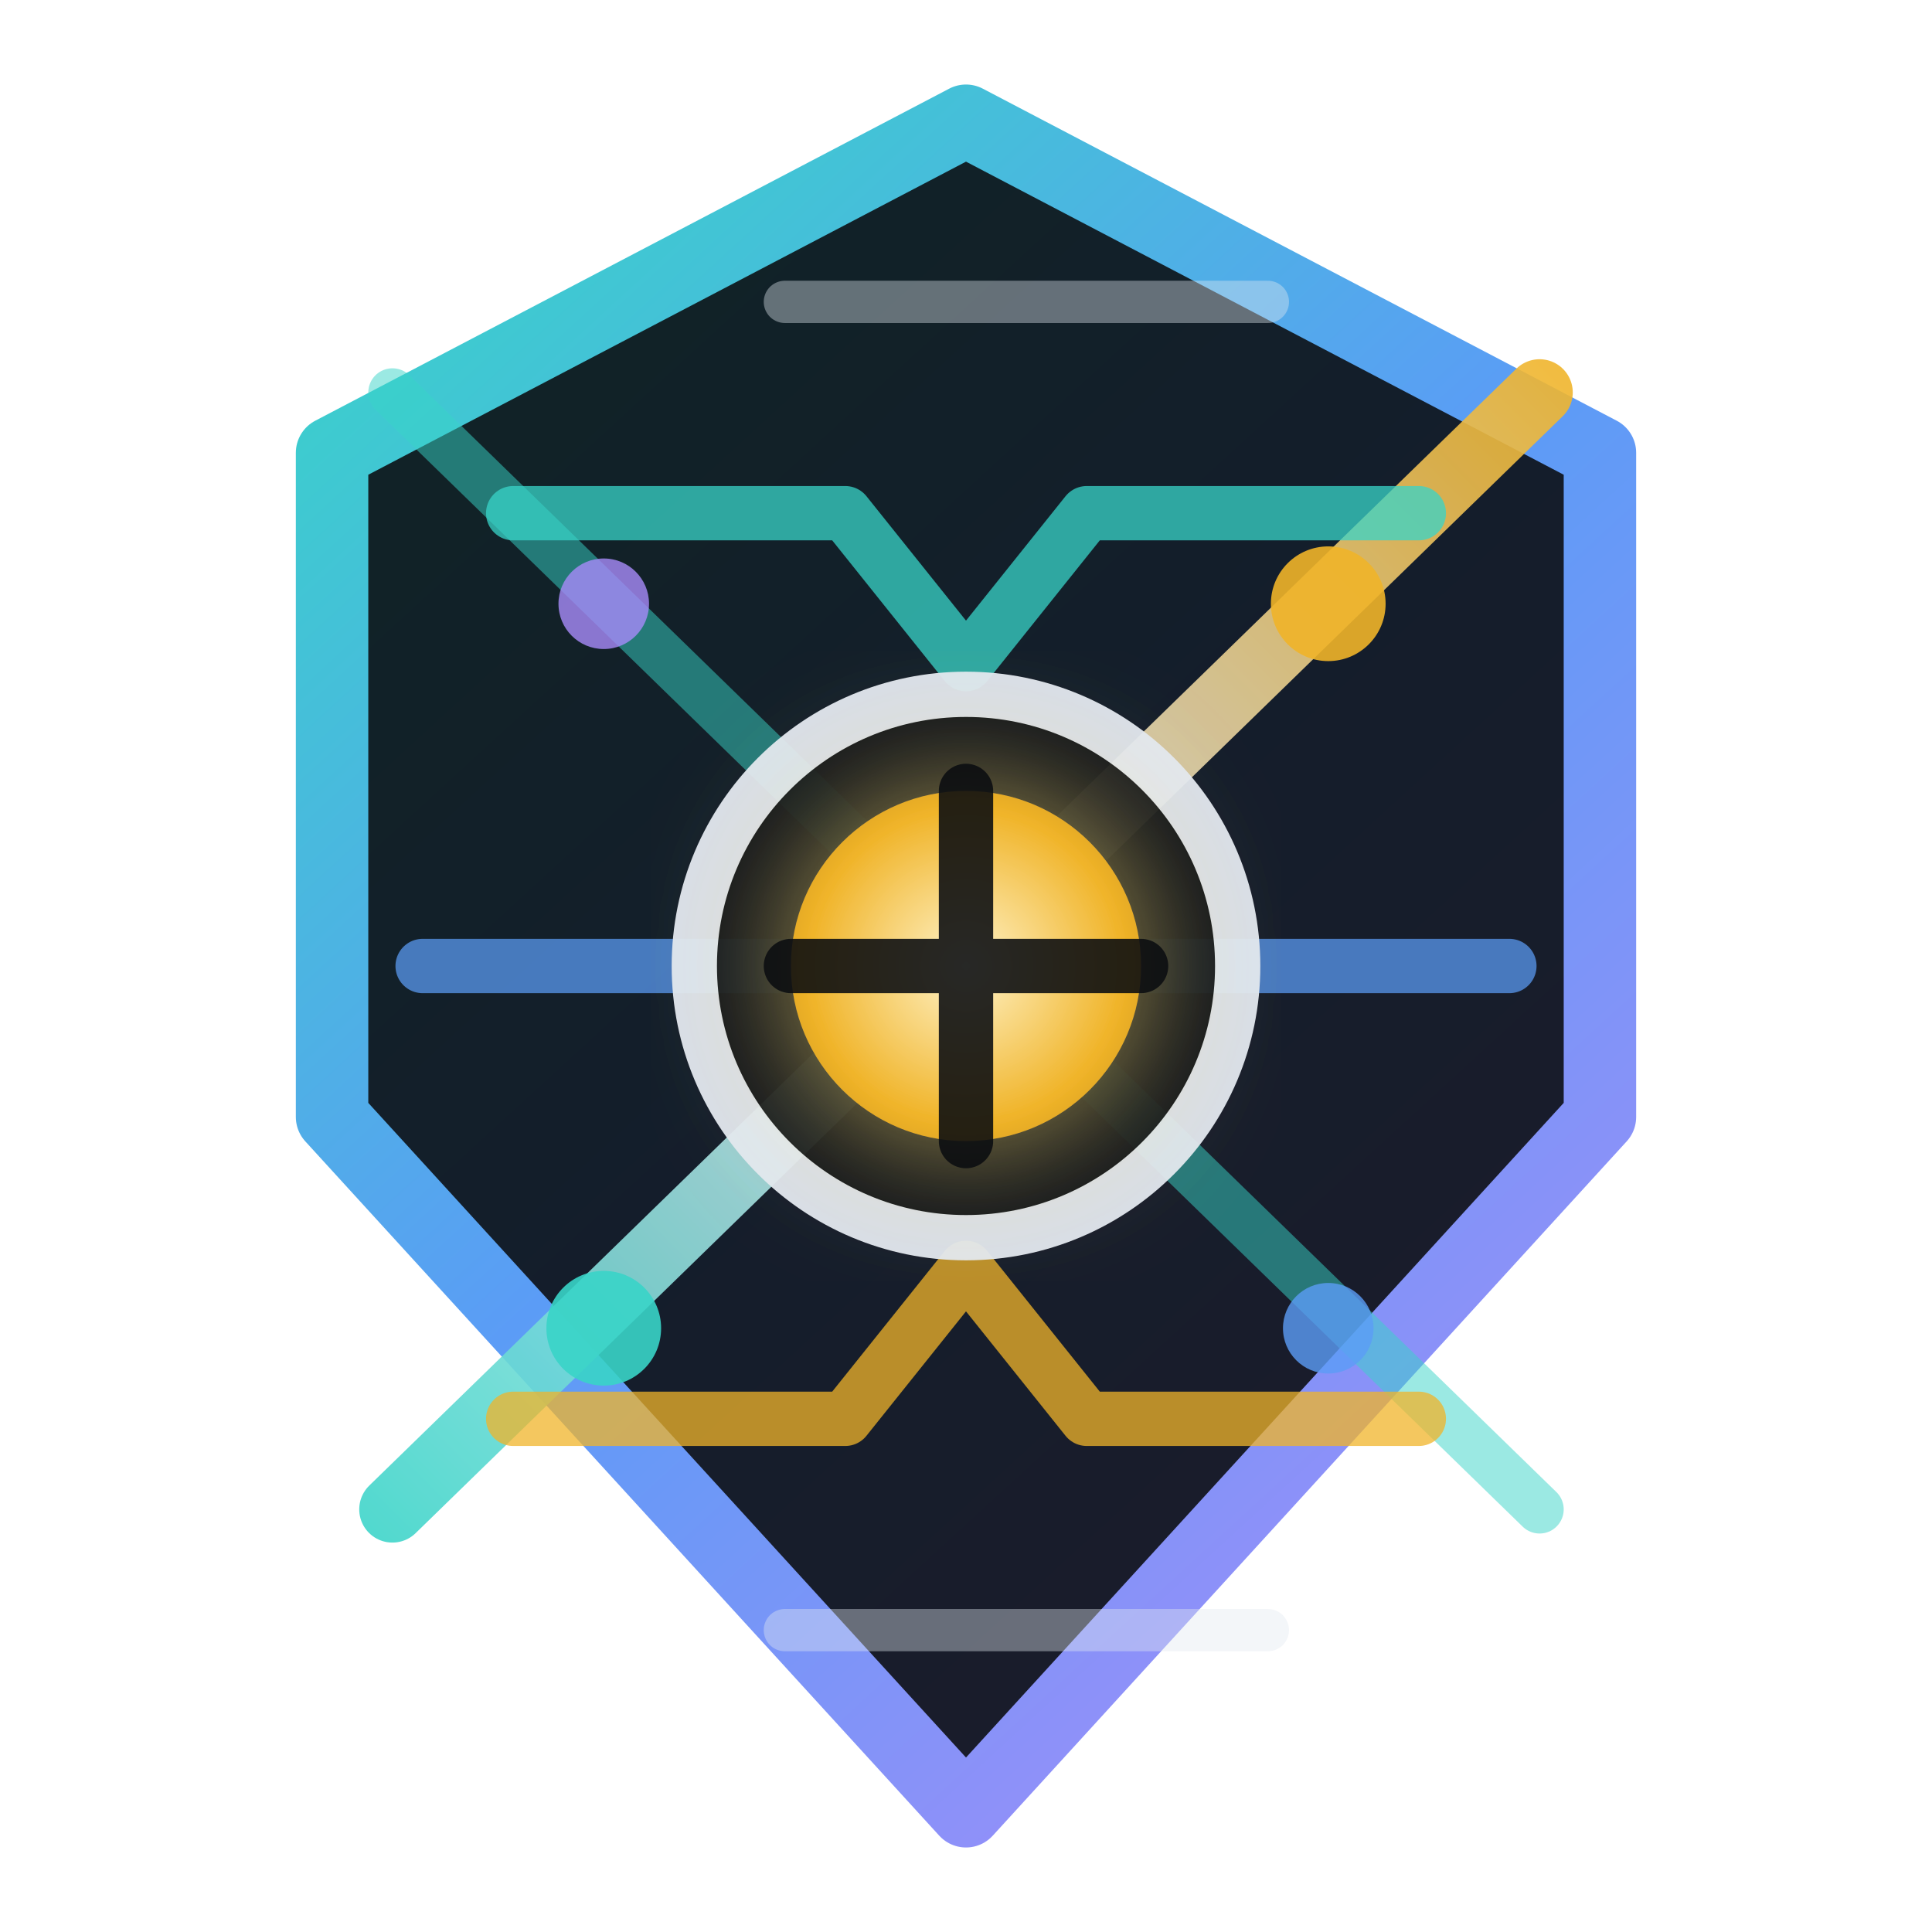
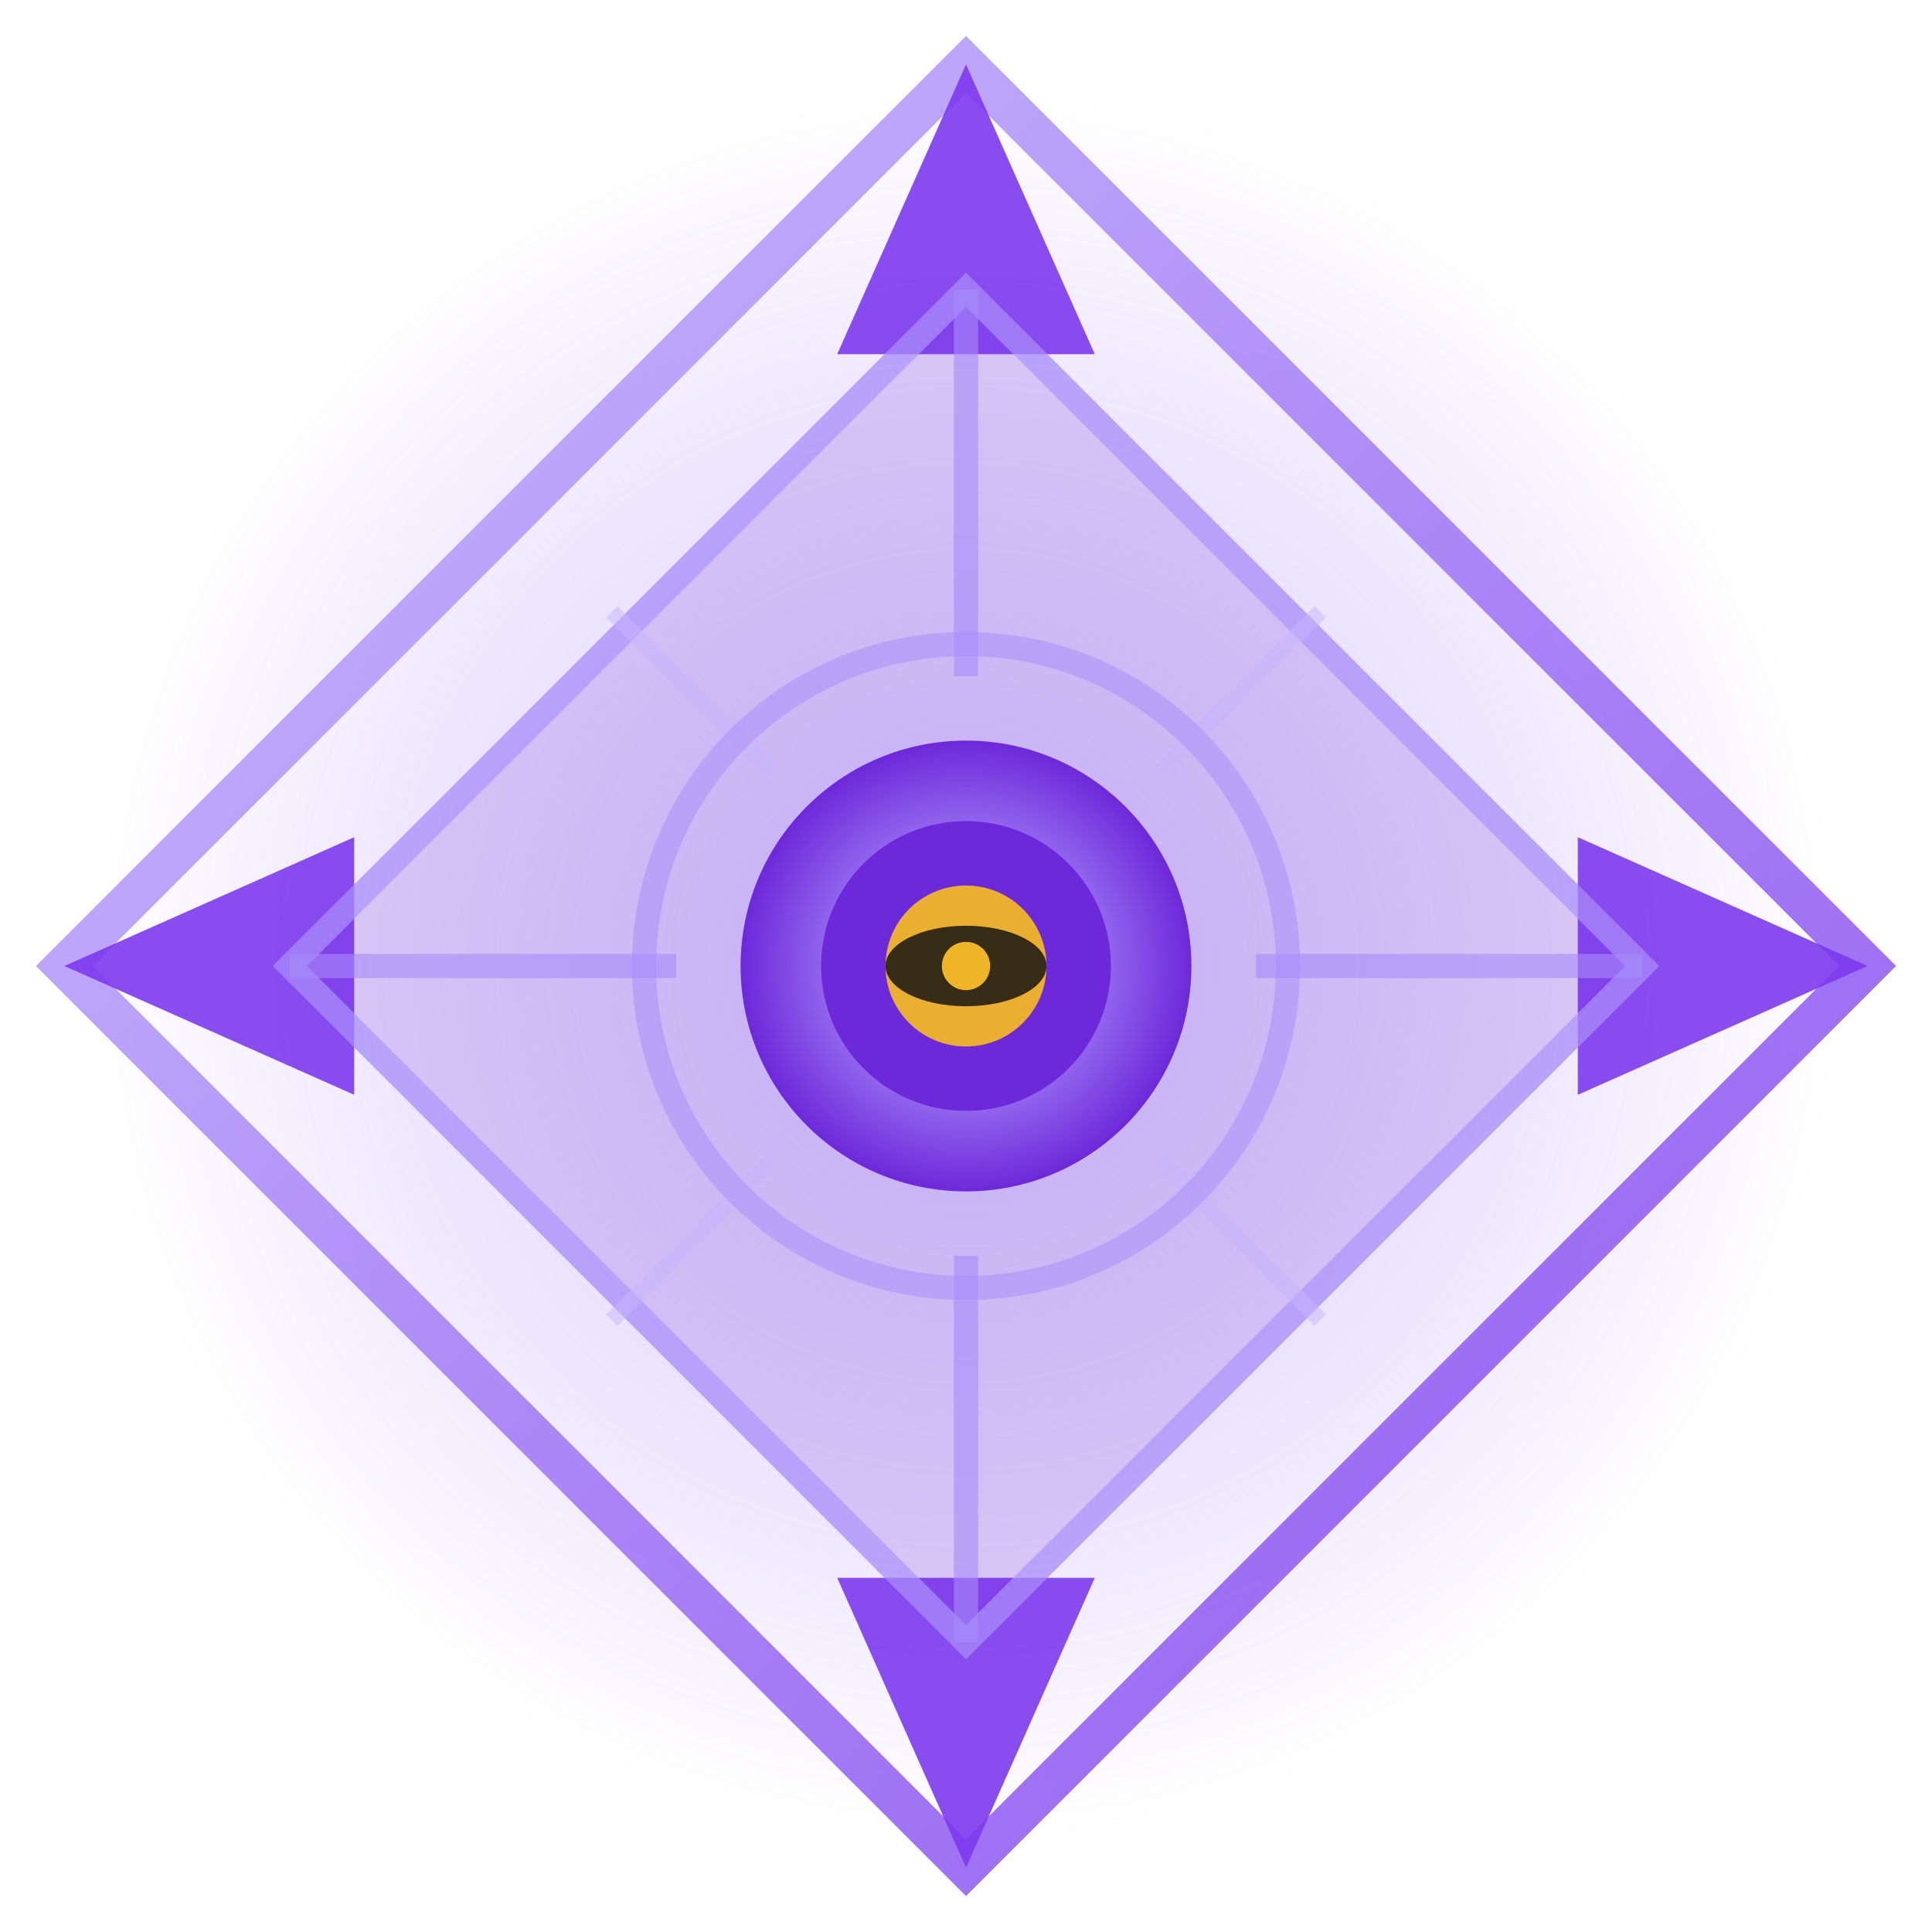
- <svg xmlns="http://www.w3.org/2000/svg" viewBox="0 0 64 64" role="img" aria-label="PrimeSight">
+ <svg xmlns="http://www.w3.org/2000/svg" viewBox="0 0 120 120">
  <defs>
-     <linearGradient id="rim" x1="10" y1="8" x2="54" y2="56" gradientUnits="userSpaceOnUse">
-       <stop stop-color="#38d4c8" />
-       <stop offset=".48" stop-color="#5b9cf6" />
-       <stop offset="1" stop-color="#a78bfa" />
+     <radialGradient id="glow" cx="50%" cy="50%" r="50%">
+       <stop offset="0%" stop-color="#a78bfa" stop-opacity="0.4" />
+       <stop offset="100%" stop-color="#7c3aed" stop-opacity="0" />
+     </radialGradient>
+     <radialGradient id="core" cx="50%" cy="50%" r="50%">
+       <stop offset="0%" stop-color="#f0b429" />
+       <stop offset="40%" stop-color="#a78bfa" />
+       <stop offset="100%" stop-color="#6d28d9" />
+     </radialGradient>
+     <linearGradient id="edge" x1="0%" y1="0%" x2="100%" y2="100%">
+       <stop offset="0%" stop-color="#c4b5fd" />
+       <stop offset="100%" stop-color="#7c3aed" />
    </linearGradient>
-     <linearGradient id="lane" x1="12" y1="52" x2="52" y2="12" gradientUnits="userSpaceOnUse">
-       <stop stop-color="#38d4c8" />
-       <stop offset=".5" stop-color="#e2e8f0" />
-       <stop offset="1" stop-color="#f0b429" />
-     </linearGradient>
-     <radialGradient id="prime" cx="32" cy="32" r="13" gradientUnits="userSpaceOnUse">
-       <stop stop-color="#fff4cc" />
-       <stop offset=".4" stop-color="#f0b429" />
-       <stop offset="1" stop-color="#7a4a10" />
-     </radialGradient>
-     <filter id="primeGlow" x="-40%" y="-40%" width="180%" height="180%">
-       <feGaussianBlur stdDeviation="2.4" result="blur" />
-       <feColorMatrix in="blur" type="matrix" values="0 0 0 0 0.94  0 0 0 0 0.71  0 0 0 0 0.16  0 0 0 .7 0" />
-       <feBlend in="SourceGraphic" />
-     </filter>
  </defs>
-   <path d="M32 4 53 15v22L32 60 11 37V15L32 4Z" fill="#0a0c10" />
-   <path d="M32 4 53 15v22L32 60 11 37V15L32 4Z" fill="url(#rim)" opacity=".12" />
-   <path d="M32 4 53 15v22L32 60 11 37V15L32 4Z" fill="none" stroke="url(#rim)" stroke-width="2.4" stroke-linejoin="round" />
-   <path d="M13 50 51 13" stroke="url(#lane)" stroke-width="2.2" stroke-linecap="round" opacity=".9" />
-   <path d="M13 13 51 50" stroke="#38d4c8" stroke-width="1.6" stroke-linecap="round" opacity=".5" />
-   <path d="M14 32h36" stroke="#5b9cf6" stroke-width="1.8" stroke-linecap="round" opacity=".72" />
-   <path d="M17 17h11l4 5 4-5h11" fill="none" stroke="#38d4c8" stroke-width="1.8" stroke-linecap="round" stroke-linejoin="round" opacity=".75" />
-   <path d="M17 47h11l4-5 4 5h11" fill="none" stroke="#f0b429" stroke-width="1.8" stroke-linecap="round" stroke-linejoin="round" opacity=".75" />
-   <circle cx="20" cy="44" r="1.9" fill="#38d4c8" opacity=".9" />
-   <circle cx="44" cy="20" r="1.9" fill="#f0b429" opacity=".9" />
-   <circle cx="20" cy="20" r="1.5" fill="#a78bfa" opacity=".8" />
-   <circle cx="44" cy="44" r="1.5" fill="#5b9cf6" opacity=".8" />
-   <circle cx="32" cy="32" r="9" fill="#0d1118" stroke="#e2e8f0" stroke-width="1.5" opacity=".95" />
-   <circle cx="32" cy="32" r="5.8" fill="url(#prime)" filter="url(#primeGlow)" />
-   <path d="M32 26.2v11.6M26.2 32h11.6" stroke="#0a0c10" stroke-width="1.8" stroke-linecap="round" opacity=".88" />
-   <path d="M26 10h16M26 54h16" stroke="#e2e8f0" stroke-width="1.4" stroke-linecap="round" opacity=".4" />
+   <circle cx="60" cy="60" r="55" fill="url(#glow)" />
+   <polygon points="60,4 116,60 60,116 4,60" fill="none" stroke="url(#edge)" stroke-width="2.5" opacity="0.85" />
+   <polygon points="60,4 68,22 52,22" fill="#7c3aed" opacity="0.9" />
+   <polygon points="116,60 98,52 98,68" fill="#7c3aed" opacity="0.9" />
+   <polygon points="60,116 52,98 68,98" fill="#7c3aed" opacity="0.9" />
+   <polygon points="4,60 22,52 22,68" fill="#7c3aed" opacity="0.9" />
+   <polygon points="60,18 102,60 60,102 18,60" fill="rgba(109,40,217,0.25)" stroke="#a78bfa" stroke-width="1.5" opacity="0.75" />
+   <line x1="60" y1="18" x2="60" y2="42" stroke="#a78bfa" stroke-width="1.5" opacity="0.6" />
+   <line x1="60" y1="78" x2="60" y2="102" stroke="#a78bfa" stroke-width="1.5" opacity="0.6" />
+   <line x1="18" y1="60" x2="42" y2="60" stroke="#a78bfa" stroke-width="1.5" opacity="0.6" />
+   <line x1="78" y1="60" x2="102" y2="60" stroke="#a78bfa" stroke-width="1.5" opacity="0.6" />
+   <line x1="38" y1="38" x2="48" y2="48" stroke="#c4b5fd" stroke-width="1" opacity="0.5" />
+   <line x1="82" y1="38" x2="72" y2="48" stroke="#c4b5fd" stroke-width="1" opacity="0.5" />
+   <line x1="38" y1="82" x2="48" y2="72" stroke="#c4b5fd" stroke-width="1" opacity="0.5" />
+   <line x1="82" y1="82" x2="72" y2="72" stroke="#c4b5fd" stroke-width="1" opacity="0.5" />
+   <circle cx="60" cy="60" r="20" fill="none" stroke="#a78bfa" stroke-width="1.5" opacity="0.5" />
+   <circle cx="60" cy="60" r="14" fill="url(#core)" />
+   <circle cx="60" cy="60" r="9" fill="#6d28d9" />
+   <circle cx="60" cy="60" r="5" fill="#f0b429" opacity="0.95" />
+   <ellipse cx="60" cy="60" rx="5" ry="2.5" fill="#0a0c10" opacity="0.8" />
+   <circle cx="60" cy="60" r="1.5" fill="#f0b429" />
</svg>
